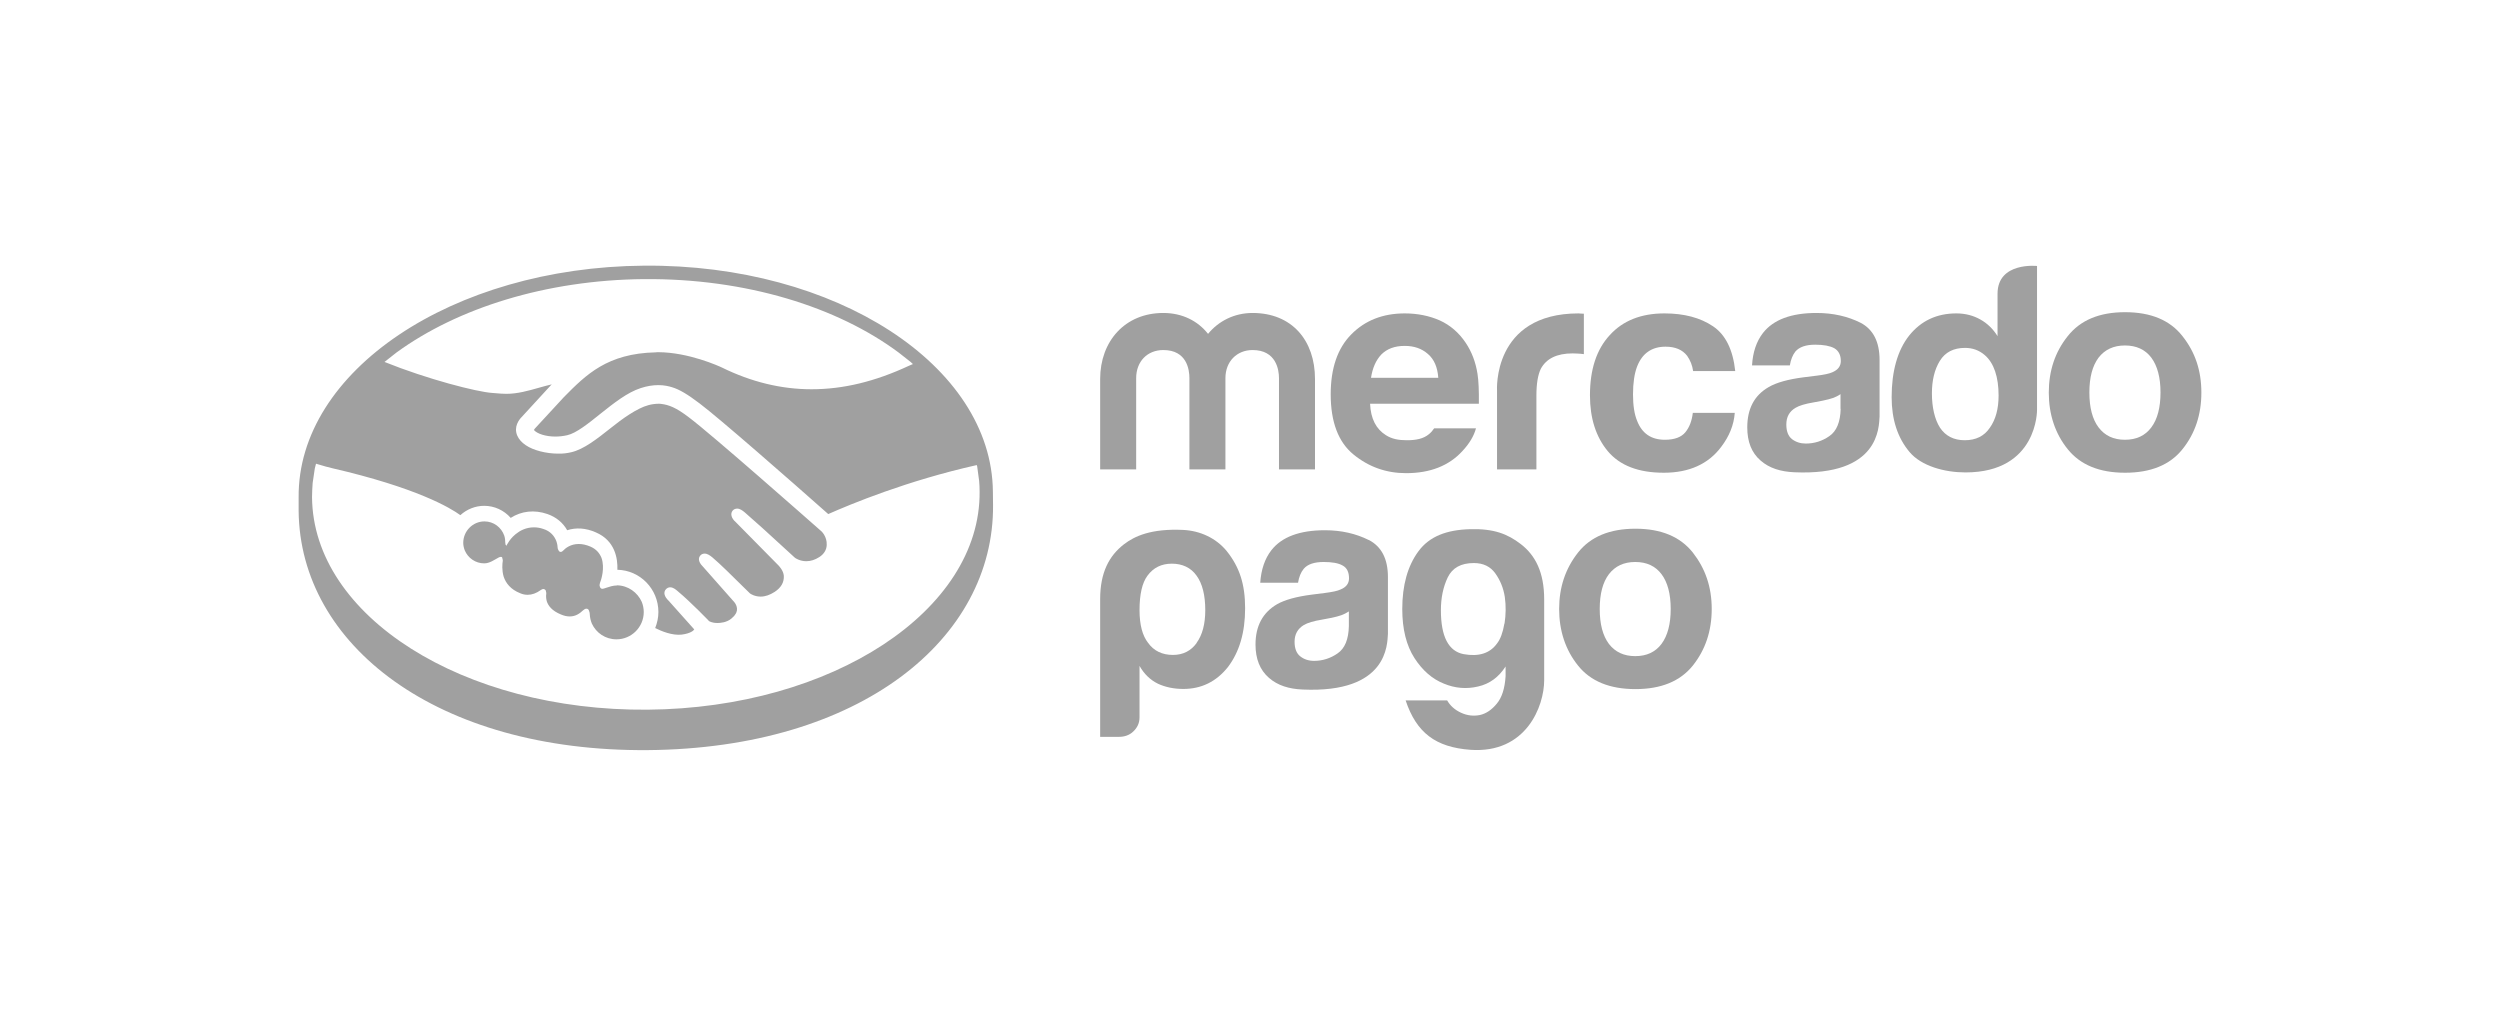
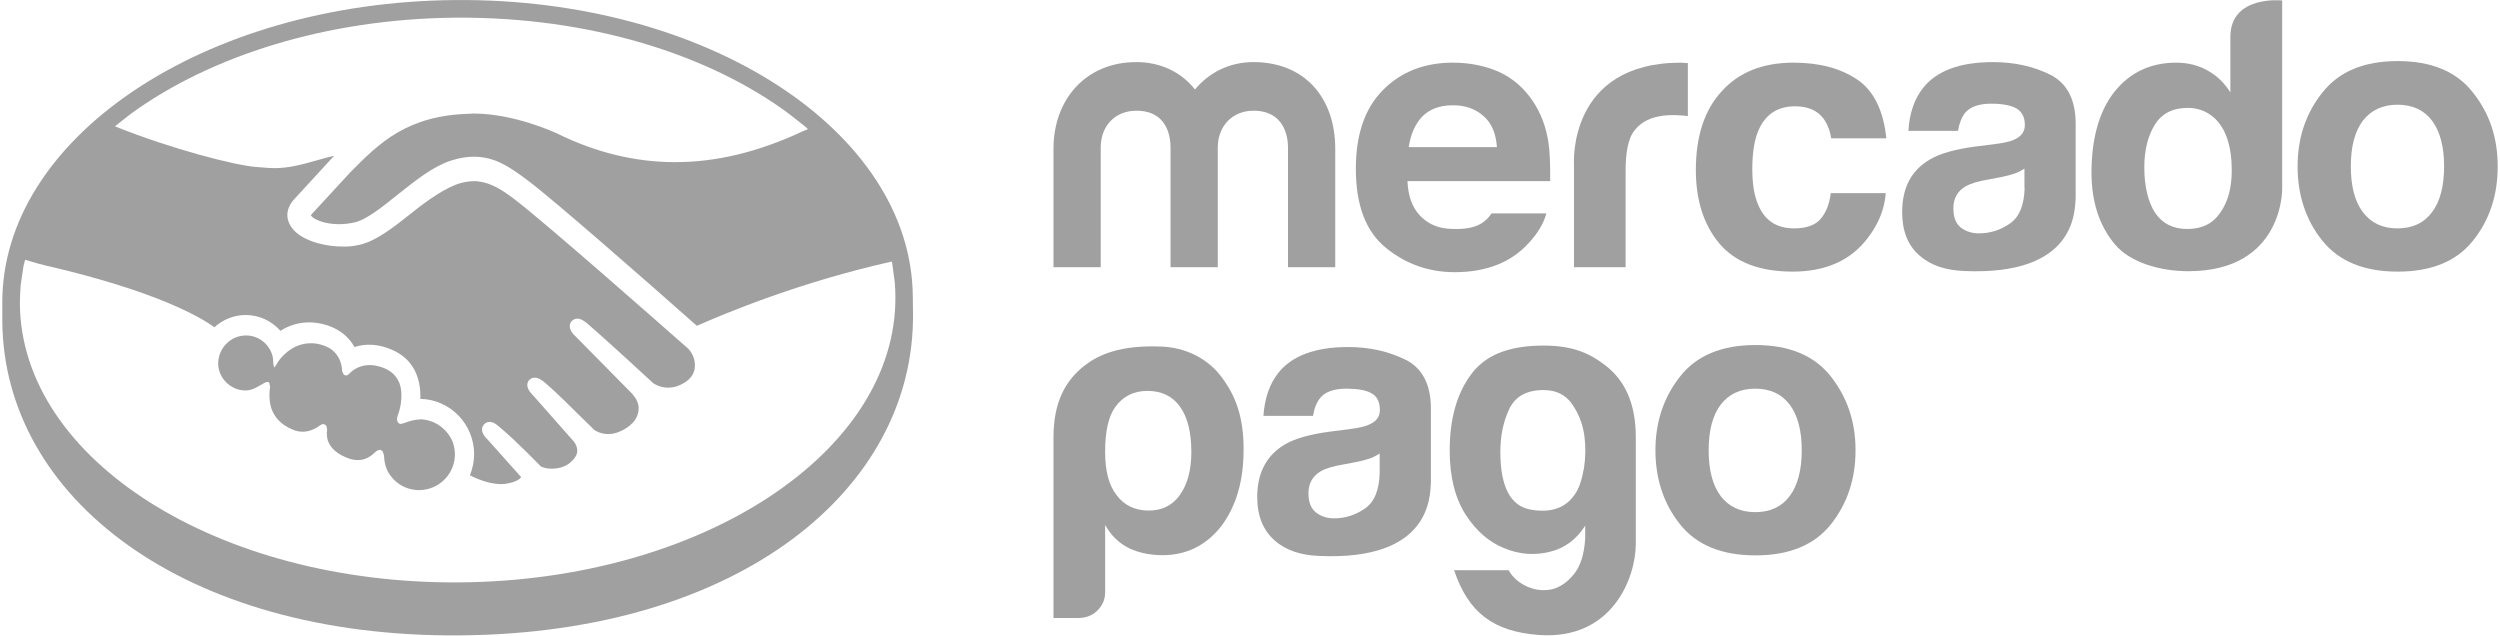
- <svg xmlns="http://www.w3.org/2000/svg" width="64px" height="26px" viewBox="0 0 64 26" version="1.1">
+ <svg xmlns="http://www.w3.org/2000/svg" width="48.8" height="12.4" viewBox="7.6 6.8 48.8 12.4" version="1.1">
  <g id="surface1">
    <path style=" stroke:none;fill-rule:nonzero;fill:#a0a0a0;fill-opacity:1;" d="M 55.871 8.605 C 55.551 8.195 55.059 7.992 54.402 7.992 C 53.746 7.992 53.258 8.195 52.934 8.605 C 52.609 9.012 52.449 9.492 52.449 10.051 C 52.449 10.605 52.609 11.098 52.934 11.5 C 53.258 11.902 53.746 12.102 54.402 12.102 C 55.059 12.102 55.551 11.902 55.871 11.5 C 56.195 11.098 56.355 10.613 56.355 10.051 C 56.355 9.484 56.195 9.012 55.871 8.605 Z M 55.074 10.941 C 54.918 11.152 54.691 11.258 54.398 11.258 C 54.105 11.258 53.883 11.152 53.723 10.941 C 53.566 10.734 53.488 10.434 53.488 10.047 C 53.488 9.66 53.566 9.367 53.723 9.156 C 53.883 8.949 54.109 8.844 54.398 8.844 C 54.691 8.844 54.918 8.949 55.074 9.156 C 55.23 9.367 55.309 9.664 55.309 10.047 C 55.309 10.434 55.23 10.734 55.074 10.941 Z M 55.074 10.941 " />
    <path style=" stroke:none;fill-rule:nonzero;fill:#a0a0a0;fill-opacity:1;" d="M 47.629 8.262 C 47.301 8.098 46.926 8.012 46.504 8.012 C 45.855 8.012 45.398 8.184 45.133 8.523 C 44.965 8.738 44.871 9.02 44.852 9.355 L 45.82 9.355 C 45.844 9.207 45.891 9.09 45.961 9 C 46.062 8.883 46.23 8.824 46.469 8.824 C 46.684 8.824 46.848 8.855 46.957 8.914 C 47.066 8.977 47.125 9.086 47.125 9.242 C 47.125 9.375 47.051 9.469 46.906 9.531 C 46.828 9.566 46.695 9.594 46.508 9.617 L 46.164 9.66 C 45.773 9.711 45.477 9.793 45.277 9.91 C 44.91 10.121 44.73 10.465 44.73 10.941 C 44.73 11.309 44.84 11.59 45.07 11.789 C 45.297 11.988 45.586 12.074 45.934 12.09 C 48.121 12.188 48.098 10.93 48.117 10.664 L 48.117 9.215 C 48.117 8.75 47.953 8.43 47.629 8.262 Z M 47.121 10.465 C 47.113 10.805 47.016 11.039 46.832 11.164 C 46.648 11.293 46.445 11.355 46.227 11.355 C 46.09 11.355 45.973 11.316 45.875 11.242 C 45.777 11.164 45.73 11.039 45.73 10.867 C 45.73 10.672 45.809 10.531 45.969 10.438 C 46.062 10.383 46.215 10.336 46.43 10.301 L 46.656 10.258 C 46.77 10.234 46.859 10.211 46.926 10.188 C 46.992 10.164 47.055 10.133 47.117 10.09 L 47.117 10.469 Z M 47.121 10.465 " />
    <path style=" stroke:none;fill-rule:nonzero;fill:#a0a0a0;fill-opacity:1;" d="M 42.637 8.875 C 42.887 8.875 43.07 8.953 43.191 9.109 C 43.273 9.227 43.324 9.355 43.344 9.5 L 44.422 9.5 C 44.363 8.949 44.172 8.566 43.852 8.352 C 43.527 8.133 43.113 8.023 42.609 8.023 C 42.016 8.023 41.547 8.207 41.211 8.578 C 40.871 8.945 40.703 9.457 40.703 10.121 C 40.703 10.707 40.855 11.184 41.16 11.551 C 41.469 11.918 41.945 12.102 42.594 12.102 C 43.242 12.102 43.734 11.879 44.062 11.441 C 44.27 11.168 44.387 10.879 44.41 10.57 L 43.336 10.57 C 43.312 10.773 43.25 10.938 43.145 11.066 C 43.043 11.191 42.867 11.258 42.621 11.258 C 42.273 11.258 42.035 11.098 41.91 10.773 C 41.84 10.605 41.805 10.379 41.805 10.094 C 41.805 9.812 41.84 9.562 41.91 9.383 C 42.039 9.047 42.285 8.875 42.637 8.875 Z M 42.637 8.875 " />
    <path style=" stroke:none;fill-rule:nonzero;fill:#a0a0a0;fill-opacity:1;" d="M 40.379 9.051 C 40.426 9.051 40.484 9.059 40.547 9.066 L 40.547 8.031 C 40.504 8.031 40.473 8.027 40.461 8.027 C 40.445 8.027 40.43 8.023 40.414 8.023 C 38.195 8.023 38.324 10.004 38.324 10.004 L 38.324 12.016 L 39.332 12.016 L 39.332 10.129 C 39.332 9.82 39.371 9.594 39.445 9.441 C 39.586 9.18 39.855 9.047 40.258 9.047 C 40.289 9.047 40.328 9.047 40.375 9.051 Z M 40.379 9.051 " />
    <path style=" stroke:none;fill-rule:nonzero;fill:#a0a0a0;fill-opacity:1;" d="M 34.652 11.637 C 35.039 11.953 35.488 12.113 35.996 12.113 C 36.613 12.113 37.094 11.922 37.434 11.551 C 37.621 11.352 37.734 11.156 37.785 10.965 L 36.715 10.965 C 36.676 11.023 36.629 11.078 36.578 11.117 C 36.438 11.234 36.246 11.27 36.016 11.27 C 35.801 11.27 35.633 11.238 35.48 11.141 C 35.23 10.984 35.09 10.723 35.074 10.336 L 37.859 10.336 C 37.863 10.004 37.852 9.746 37.824 9.57 C 37.777 9.27 37.676 9.004 37.52 8.773 C 37.348 8.516 37.125 8.324 36.859 8.203 C 36.594 8.086 36.293 8.023 35.961 8.023 C 35.402 8.023 34.945 8.203 34.594 8.559 C 34.242 8.914 34.066 9.426 34.066 10.094 C 34.066 10.805 34.262 11.32 34.652 11.637 Z M 35.363 9.074 C 35.508 8.93 35.703 8.855 35.961 8.855 C 36.199 8.855 36.395 8.922 36.555 9.062 C 36.715 9.199 36.801 9.402 36.82 9.672 L 35.098 9.672 C 35.137 9.418 35.223 9.223 35.363 9.074 Z M 35.363 9.074 " />
    <path style=" stroke:none;fill-rule:nonzero;fill:#a0a0a0;fill-opacity:1;" d="M 32.742 9.68 L 32.742 12.016 L 33.664 12.016 L 33.664 9.703 C 33.664 8.711 33.07 8.012 32.066 8.012 C 31.598 8.012 31.195 8.219 30.926 8.547 C 30.668 8.219 30.27 8.012 29.781 8.012 C 28.797 8.012 28.164 8.738 28.164 9.703 L 28.164 12.016 L 29.086 12.016 L 29.086 9.68 C 29.086 9.254 29.371 8.961 29.781 8.961 C 30.387 8.961 30.449 9.469 30.449 9.68 L 30.449 12.016 L 31.371 12.016 L 31.371 9.68 C 31.371 9.254 31.664 8.961 32.066 8.961 C 32.672 8.961 32.742 9.469 32.742 9.68 Z M 32.742 9.68 " />
    <path style=" stroke:none;fill-rule:nonzero;fill:#a0a0a0;fill-opacity:1;" d="M 51.137 7.52 L 51.137 8.605 C 51.023 8.422 50.879 8.281 50.699 8.18 C 50.52 8.078 50.312 8.023 50.082 8.023 C 49.578 8.023 49.176 8.215 48.875 8.59 C 48.574 8.969 48.426 9.512 48.426 10.168 C 48.426 10.738 48.578 11.207 48.883 11.57 C 49.188 11.934 49.785 12.094 50.316 12.094 C 52.172 12.094 52.148 10.492 52.148 10.492 L 52.148 6.809 C 52.148 6.809 51.137 6.699 51.137 7.52 Z M 50.941 10.949 C 50.797 11.164 50.582 11.27 50.297 11.27 C 50.016 11.27 49.805 11.16 49.664 10.949 C 49.527 10.734 49.457 10.426 49.457 10.07 C 49.457 9.738 49.523 9.461 49.66 9.238 C 49.797 9.016 50.012 8.906 50.305 8.906 C 50.496 8.906 50.664 8.965 50.809 9.09 C 51.047 9.293 51.164 9.656 51.164 10.125 C 51.164 10.465 51.09 10.738 50.941 10.949 Z M 50.941 10.949 " />
    <path style=" stroke:none;fill-rule:nonzero;fill:#a0a0a0;fill-opacity:1;" d="M 30.293 13.566 C 29.465 13.527 29.043 13.727 28.773 13.934 C 28.395 14.227 28.164 14.652 28.164 15.34 L 28.164 18.863 L 28.652 18.863 C 28.785 18.863 28.914 18.82 29.008 18.73 C 29.117 18.629 29.172 18.508 29.172 18.363 L 29.172 17.047 C 29.289 17.254 29.445 17.406 29.645 17.504 C 29.832 17.59 30.047 17.637 30.293 17.637 C 30.758 17.637 31.137 17.449 31.434 17.078 C 31.727 16.691 31.875 16.195 31.875 15.574 C 31.875 14.957 31.734 14.52 31.402 14.105 C 31.129 13.773 30.719 13.586 30.289 13.566 Z M 30.637 16.457 C 30.488 16.664 30.285 16.766 30.027 16.766 C 29.754 16.766 29.539 16.664 29.391 16.457 C 29.246 16.273 29.172 15.992 29.172 15.621 C 29.172 15.219 29.238 14.922 29.375 14.738 C 29.527 14.531 29.734 14.43 30 14.43 C 30.266 14.43 30.488 14.531 30.633 14.738 C 30.781 14.941 30.855 15.238 30.855 15.621 C 30.855 15.973 30.781 16.254 30.633 16.457 Z M 30.637 16.457 " />
    <path style=" stroke:none;fill-rule:nonzero;fill:#a0a0a0;fill-opacity:1;" d="M 38.934 13.93 C 38.594 13.668 38.242 13.531 37.641 13.547 C 37.031 13.562 36.59 13.734 36.312 14.113 C 36.035 14.488 35.898 14.984 35.898 15.59 C 35.898 16.109 36.004 16.527 36.211 16.848 C 36.418 17.168 36.668 17.383 36.961 17.5 C 37.25 17.621 37.543 17.645 37.84 17.574 C 38.133 17.508 38.367 17.336 38.543 17.062 L 38.543 17.312 C 38.523 17.625 38.449 17.859 38.316 18.016 C 38.188 18.172 38.043 18.27 37.883 18.305 C 37.723 18.336 37.562 18.32 37.402 18.246 C 37.242 18.172 37.125 18.066 37.047 17.93 L 35.984 17.93 C 36.262 18.762 36.754 19.129 37.641 19.195 C 39.074 19.297 39.531 18.074 39.531 17.414 L 39.531 15.344 C 39.531 14.656 39.309 14.219 38.934 13.93 Z M 38.512 15.965 C 38.473 16.195 38.41 16.363 38.324 16.473 C 38.141 16.727 37.855 16.816 37.469 16.746 C 37.082 16.672 36.887 16.297 36.887 15.621 C 36.887 15.305 36.945 15.027 37.062 14.781 C 37.18 14.539 37.398 14.414 37.73 14.414 C 37.973 14.414 38.156 14.504 38.281 14.68 C 38.406 14.855 38.488 15.055 38.523 15.281 C 38.555 15.508 38.551 15.734 38.516 15.965 Z M 38.512 15.965 " />
    <path style=" stroke:none;fill-rule:nonzero;fill:#a0a0a0;fill-opacity:1;" d="M 35.039 13.824 C 34.711 13.66 34.336 13.574 33.918 13.574 C 33.27 13.574 32.812 13.746 32.547 14.086 C 32.379 14.301 32.285 14.582 32.262 14.918 L 33.23 14.918 C 33.254 14.77 33.301 14.652 33.375 14.562 C 33.473 14.445 33.645 14.387 33.883 14.387 C 34.098 14.387 34.262 14.414 34.371 14.477 C 34.48 14.535 34.535 14.645 34.535 14.805 C 34.535 14.934 34.465 15.031 34.32 15.09 C 34.238 15.129 34.105 15.156 33.918 15.18 L 33.578 15.223 C 33.188 15.273 32.891 15.355 32.691 15.469 C 32.324 15.684 32.141 16.027 32.141 16.5 C 32.141 16.867 32.254 17.152 32.484 17.352 C 32.711 17.551 33 17.637 33.348 17.652 C 35.535 17.75 35.512 16.488 35.531 16.227 L 35.531 14.773 C 35.531 14.309 35.367 13.992 35.043 13.824 Z M 34.531 16.027 C 34.523 16.367 34.43 16.598 34.242 16.727 C 34.059 16.855 33.855 16.918 33.641 16.918 C 33.5 16.918 33.383 16.879 33.285 16.801 C 33.191 16.727 33.141 16.602 33.141 16.43 C 33.141 16.234 33.223 16.094 33.379 16 C 33.473 15.945 33.625 15.898 33.84 15.863 L 34.066 15.82 C 34.184 15.797 34.27 15.773 34.336 15.75 C 34.402 15.727 34.465 15.695 34.531 15.652 Z M 34.531 16.027 " />
    <path style=" stroke:none;fill-rule:nonzero;fill:#a0a0a0;fill-opacity:1;" d="M 41.867 13.535 C 41.211 13.535 40.719 13.738 40.398 14.145 C 40.074 14.555 39.914 15.035 39.914 15.59 C 39.914 16.145 40.074 16.637 40.398 17.039 C 40.719 17.441 41.211 17.641 41.867 17.641 C 42.523 17.641 43.012 17.441 43.336 17.039 C 43.656 16.637 43.82 16.156 43.82 15.59 C 43.82 15.023 43.656 14.555 43.336 14.145 C 43.012 13.738 42.523 13.535 41.867 13.535 Z M 42.535 16.484 C 42.379 16.691 42.156 16.797 41.863 16.797 C 41.57 16.797 41.348 16.691 41.188 16.484 C 41.031 16.273 40.953 15.977 40.953 15.59 C 40.953 15.203 41.031 14.906 41.188 14.699 C 41.348 14.492 41.57 14.387 41.863 14.387 C 42.156 14.387 42.379 14.492 42.535 14.699 C 42.691 14.906 42.77 15.203 42.77 15.59 C 42.77 15.977 42.691 16.273 42.535 16.484 Z M 42.535 16.484 " />
    <path style=" stroke:none;fill-rule:nonzero;fill:#a0a0a0;fill-opacity:1;" d="M 25.418 12.586 C 25.391 9.355 21.391 6.758 16.484 6.801 C 11.574 6.84 7.617 9.504 7.645 12.734 C 7.645 12.816 7.645 13.047 7.645 13.078 C 7.676 16.504 11.176 19.246 16.586 19.203 C 22.027 19.156 25.449 16.355 25.422 12.93 Z M 16.578 18.168 C 11.859 18.207 8.012 15.773 7.988 12.727 C 7.988 12.605 7.996 12.484 8.004 12.363 L 8.059 11.992 C 8.07 11.949 8.082 11.91 8.09 11.871 C 8.285 11.93 8.426 11.969 8.496 11.984 C 10.664 12.484 11.527 13 11.785 13.188 C 11.953 13.035 12.172 12.949 12.395 12.949 C 12.656 12.949 12.902 13.062 13.074 13.258 C 13.348 13.082 13.68 13.043 14.016 13.16 C 14.238 13.238 14.41 13.379 14.52 13.574 C 14.746 13.5 15 13.516 15.254 13.629 C 15.746 13.84 15.816 14.297 15.805 14.586 C 16.387 14.598 16.855 15.078 16.855 15.668 C 16.855 15.809 16.824 15.949 16.773 16.078 C 16.934 16.16 17.211 16.273 17.453 16.246 C 17.684 16.215 17.754 16.141 17.77 16.117 C 17.773 16.117 17.773 16.113 17.773 16.113 L 17.121 15.383 C 17.004 15.273 16.977 15.164 17.047 15.086 C 17.074 15.055 17.113 15.035 17.156 15.035 C 17.234 15.035 17.297 15.09 17.348 15.133 C 17.703 15.43 18.125 15.875 18.133 15.879 L 18.141 15.891 C 18.152 15.902 18.18 15.922 18.27 15.941 C 18.297 15.945 18.332 15.949 18.367 15.949 C 18.434 15.949 18.602 15.938 18.723 15.836 C 18.746 15.816 18.77 15.793 18.793 15.77 L 18.816 15.738 C 18.93 15.594 18.824 15.445 18.801 15.418 L 18.004 14.516 C 18.004 14.516 17.973 14.484 17.945 14.449 C 17.859 14.332 17.898 14.254 17.93 14.219 C 17.957 14.188 17.996 14.172 18.039 14.172 C 18.109 14.172 18.176 14.219 18.238 14.27 C 18.449 14.449 18.738 14.738 19.02 15.016 L 19.199 15.191 C 19.219 15.207 19.324 15.273 19.473 15.273 C 19.59 15.273 19.711 15.23 19.832 15.152 C 19.996 15.043 20.074 14.91 20.066 14.742 C 20.055 14.598 19.934 14.484 19.934 14.48 L 18.836 13.367 C 18.723 13.27 18.691 13.152 18.754 13.074 C 18.781 13.039 18.828 13.02 18.871 13.02 C 18.941 13.02 19.004 13.066 19.066 13.117 C 19.262 13.285 19.676 13.656 20.297 14.23 C 20.332 14.262 20.355 14.285 20.359 14.285 C 20.359 14.285 20.473 14.367 20.641 14.367 C 20.754 14.367 20.863 14.332 20.973 14.262 C 21.09 14.188 21.16 14.078 21.164 13.953 C 21.176 13.73 21.023 13.594 21.02 13.594 C 20.727 13.336 18.227 11.129 17.641 10.688 C 17.305 10.43 17.117 10.363 16.926 10.34 C 16.906 10.336 16.883 10.336 16.859 10.336 C 16.785 10.336 16.684 10.348 16.602 10.371 C 16.305 10.449 15.918 10.73 15.641 10.953 C 15.281 11.238 14.945 11.504 14.621 11.578 C 14.516 11.602 14.406 11.617 14.289 11.613 C 13.98 11.613 13.648 11.527 13.461 11.398 C 13.355 11.328 13.281 11.242 13.242 11.152 C 13.145 10.926 13.289 10.742 13.355 10.676 L 14.109 9.855 C 14.117 9.852 14.121 9.844 14.125 9.84 C 14.02 9.863 13.91 9.895 13.797 9.926 C 13.523 10.004 13.246 10.082 12.965 10.082 C 12.871 10.082 12.777 10.074 12.688 10.066 L 12.598 10.059 C 12.203 10.031 10.949 9.711 9.844 9.266 C 9.844 9.262 9.848 9.262 9.848 9.262 L 10.152 9.023 C 11.707 7.891 13.969 7.168 16.488 7.145 C 19.094 7.125 21.434 7.855 23.008 9.027 L 23.312 9.266 C 23.332 9.285 23.352 9.301 23.371 9.32 L 23.27 9.363 C 22.398 9.77 21.582 9.965 20.777 9.965 L 20.773 9.965 C 20 9.965 19.23 9.777 18.484 9.41 C 18.402 9.371 17.629 9.02 16.852 9.016 C 16.828 9.016 16.809 9.016 16.789 9.02 C 15.547 9.047 15.004 9.59 14.434 10.168 L 13.691 10.973 C 13.676 10.992 13.668 11.004 13.668 11.008 C 13.75 11.105 13.973 11.176 14.215 11.176 C 14.32 11.176 14.422 11.164 14.523 11.141 C 14.75 11.09 15.059 10.844 15.359 10.602 L 15.379 10.586 C 15.715 10.32 16.055 10.047 16.406 9.934 C 16.562 9.883 16.711 9.859 16.852 9.859 C 17.004 9.859 17.121 9.887 17.207 9.914 C 17.391 9.969 17.602 10.094 17.91 10.328 C 18.414 10.707 20.18 12.254 21.203 13.16 C 21.777 12.906 23.223 12.305 25.004 11.906 C 25.004 11.906 25.004 11.906 25.004 11.902 C 25.008 11.914 25.012 11.926 25.016 11.941 L 25.066 12.312 C 25.074 12.402 25.078 12.496 25.078 12.586 C 25.105 15.629 21.301 18.129 16.578 18.168 Z M 16.578 18.168 " />
    <path style=" stroke:none;fill-rule:nonzero;fill:#a0a0a0;fill-opacity:1;" d="M 15.793 14.988 C 15.695 14.988 15.59 15.023 15.52 15.047 C 15.473 15.062 15.445 15.074 15.422 15.074 L 15.406 15.074 L 15.387 15.062 C 15.371 15.055 15.363 15.039 15.359 15.023 C 15.34 14.992 15.348 14.945 15.383 14.855 C 15.383 14.852 15.492 14.547 15.398 14.281 C 15.352 14.168 15.27 14.059 15.113 13.992 C 15.012 13.949 14.91 13.926 14.816 13.926 C 14.609 13.926 14.477 14.031 14.414 14.098 C 14.402 14.113 14.379 14.129 14.352 14.129 C 14.344 14.129 14.309 14.125 14.293 14.078 C 14.289 14.07 14.281 14.055 14.277 14.035 C 14.277 13.988 14.266 13.922 14.242 13.852 C 14.195 13.73 14.098 13.598 13.902 13.539 C 13.824 13.512 13.746 13.5 13.668 13.5 C 13.266 13.5 13.047 13.836 13.035 13.852 L 12.957 13.977 L 12.953 13.953 C 12.953 13.953 12.949 13.953 12.949 13.953 C 12.934 13.949 12.93 13.809 12.93 13.809 C 12.926 13.773 12.918 13.742 12.91 13.715 C 12.836 13.5 12.637 13.348 12.402 13.348 C 12.105 13.348 11.859 13.594 11.859 13.898 C 11.859 13.965 11.875 14.031 11.898 14.09 C 11.98 14.285 12.172 14.422 12.395 14.422 C 12.535 14.422 12.645 14.336 12.77 14.27 C 12.805 14.254 12.84 14.25 12.852 14.266 C 12.859 14.277 12.863 14.293 12.863 14.312 C 12.871 14.324 12.875 14.34 12.871 14.359 C 12.859 14.434 12.844 14.598 12.895 14.766 C 12.949 14.926 13.07 15.09 13.32 15.188 C 13.383 15.215 13.445 15.227 13.508 15.227 C 13.617 15.227 13.73 15.188 13.844 15.105 C 13.871 15.086 13.891 15.078 13.914 15.078 C 13.926 15.078 13.945 15.086 13.961 15.102 C 13.973 15.113 13.977 15.129 13.977 15.145 C 13.984 15.164 13.988 15.188 13.984 15.207 C 13.977 15.25 13.977 15.312 13.996 15.387 C 14.031 15.504 14.129 15.637 14.359 15.73 C 14.441 15.766 14.516 15.781 14.586 15.781 C 14.738 15.781 14.844 15.703 14.926 15.625 C 14.957 15.598 14.984 15.582 15.012 15.582 C 15.055 15.582 15.074 15.613 15.082 15.645 C 15.094 15.672 15.098 15.703 15.098 15.723 C 15.102 15.809 15.121 15.891 15.152 15.965 C 15.262 16.203 15.5 16.367 15.781 16.367 C 16.164 16.367 16.48 16.055 16.48 15.668 C 16.48 15.578 16.461 15.488 16.43 15.41 C 16.32 15.164 16.078 14.988 15.793 14.984 Z M 15.793 14.988 " />
  </g>
</svg>
